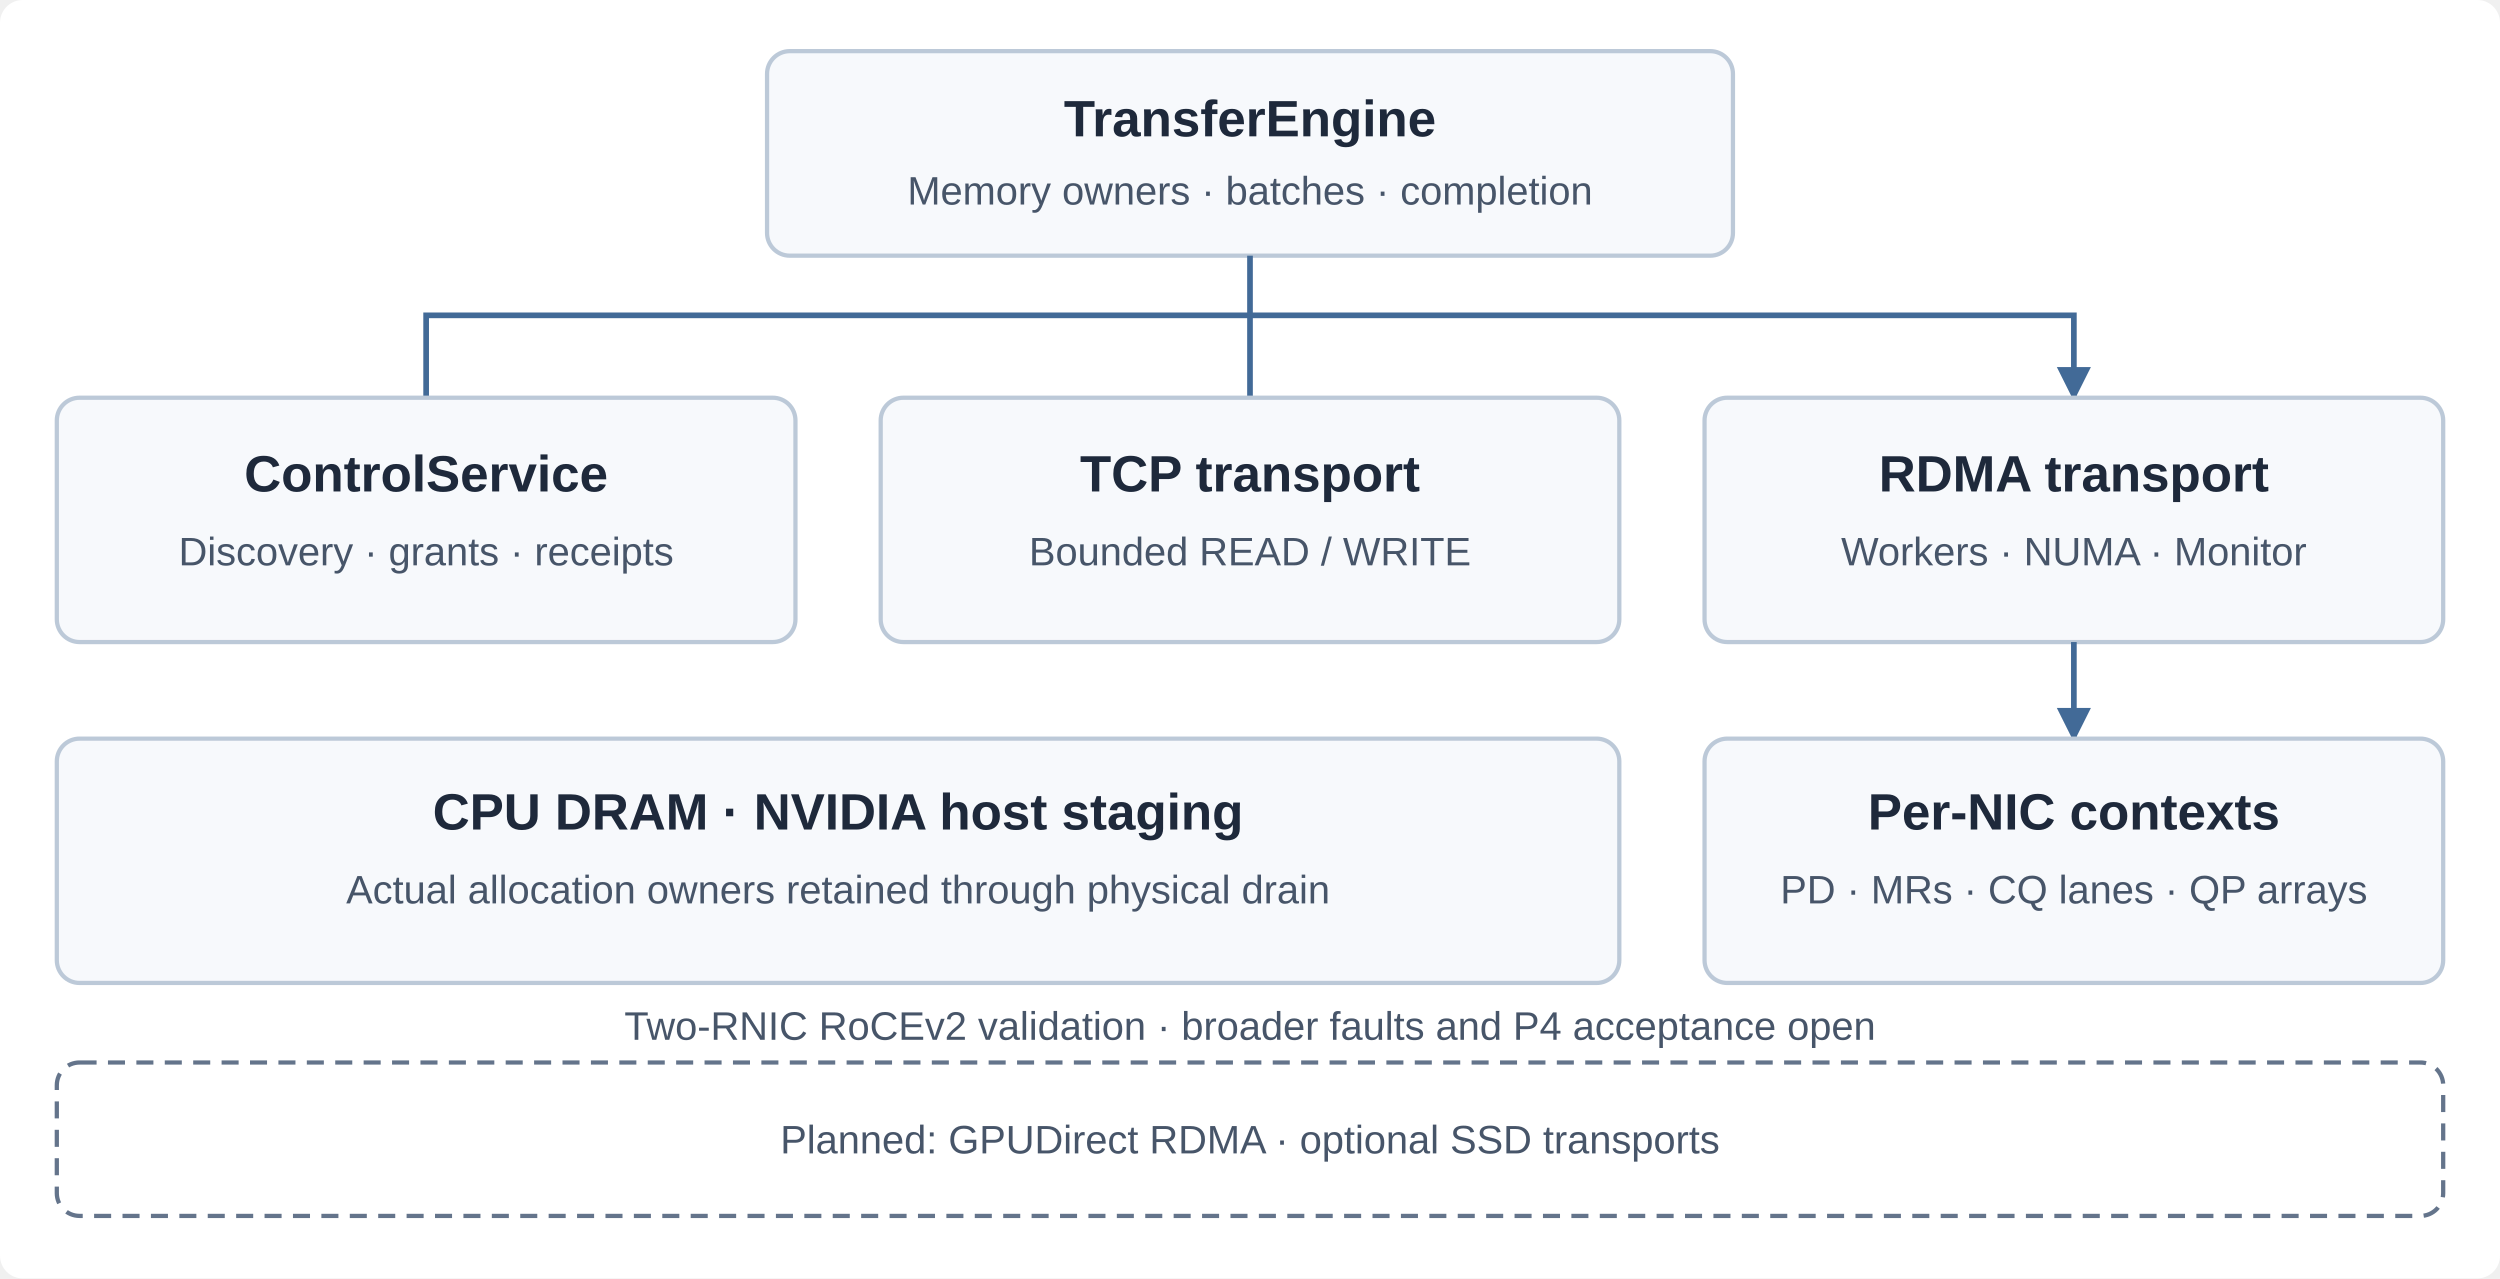
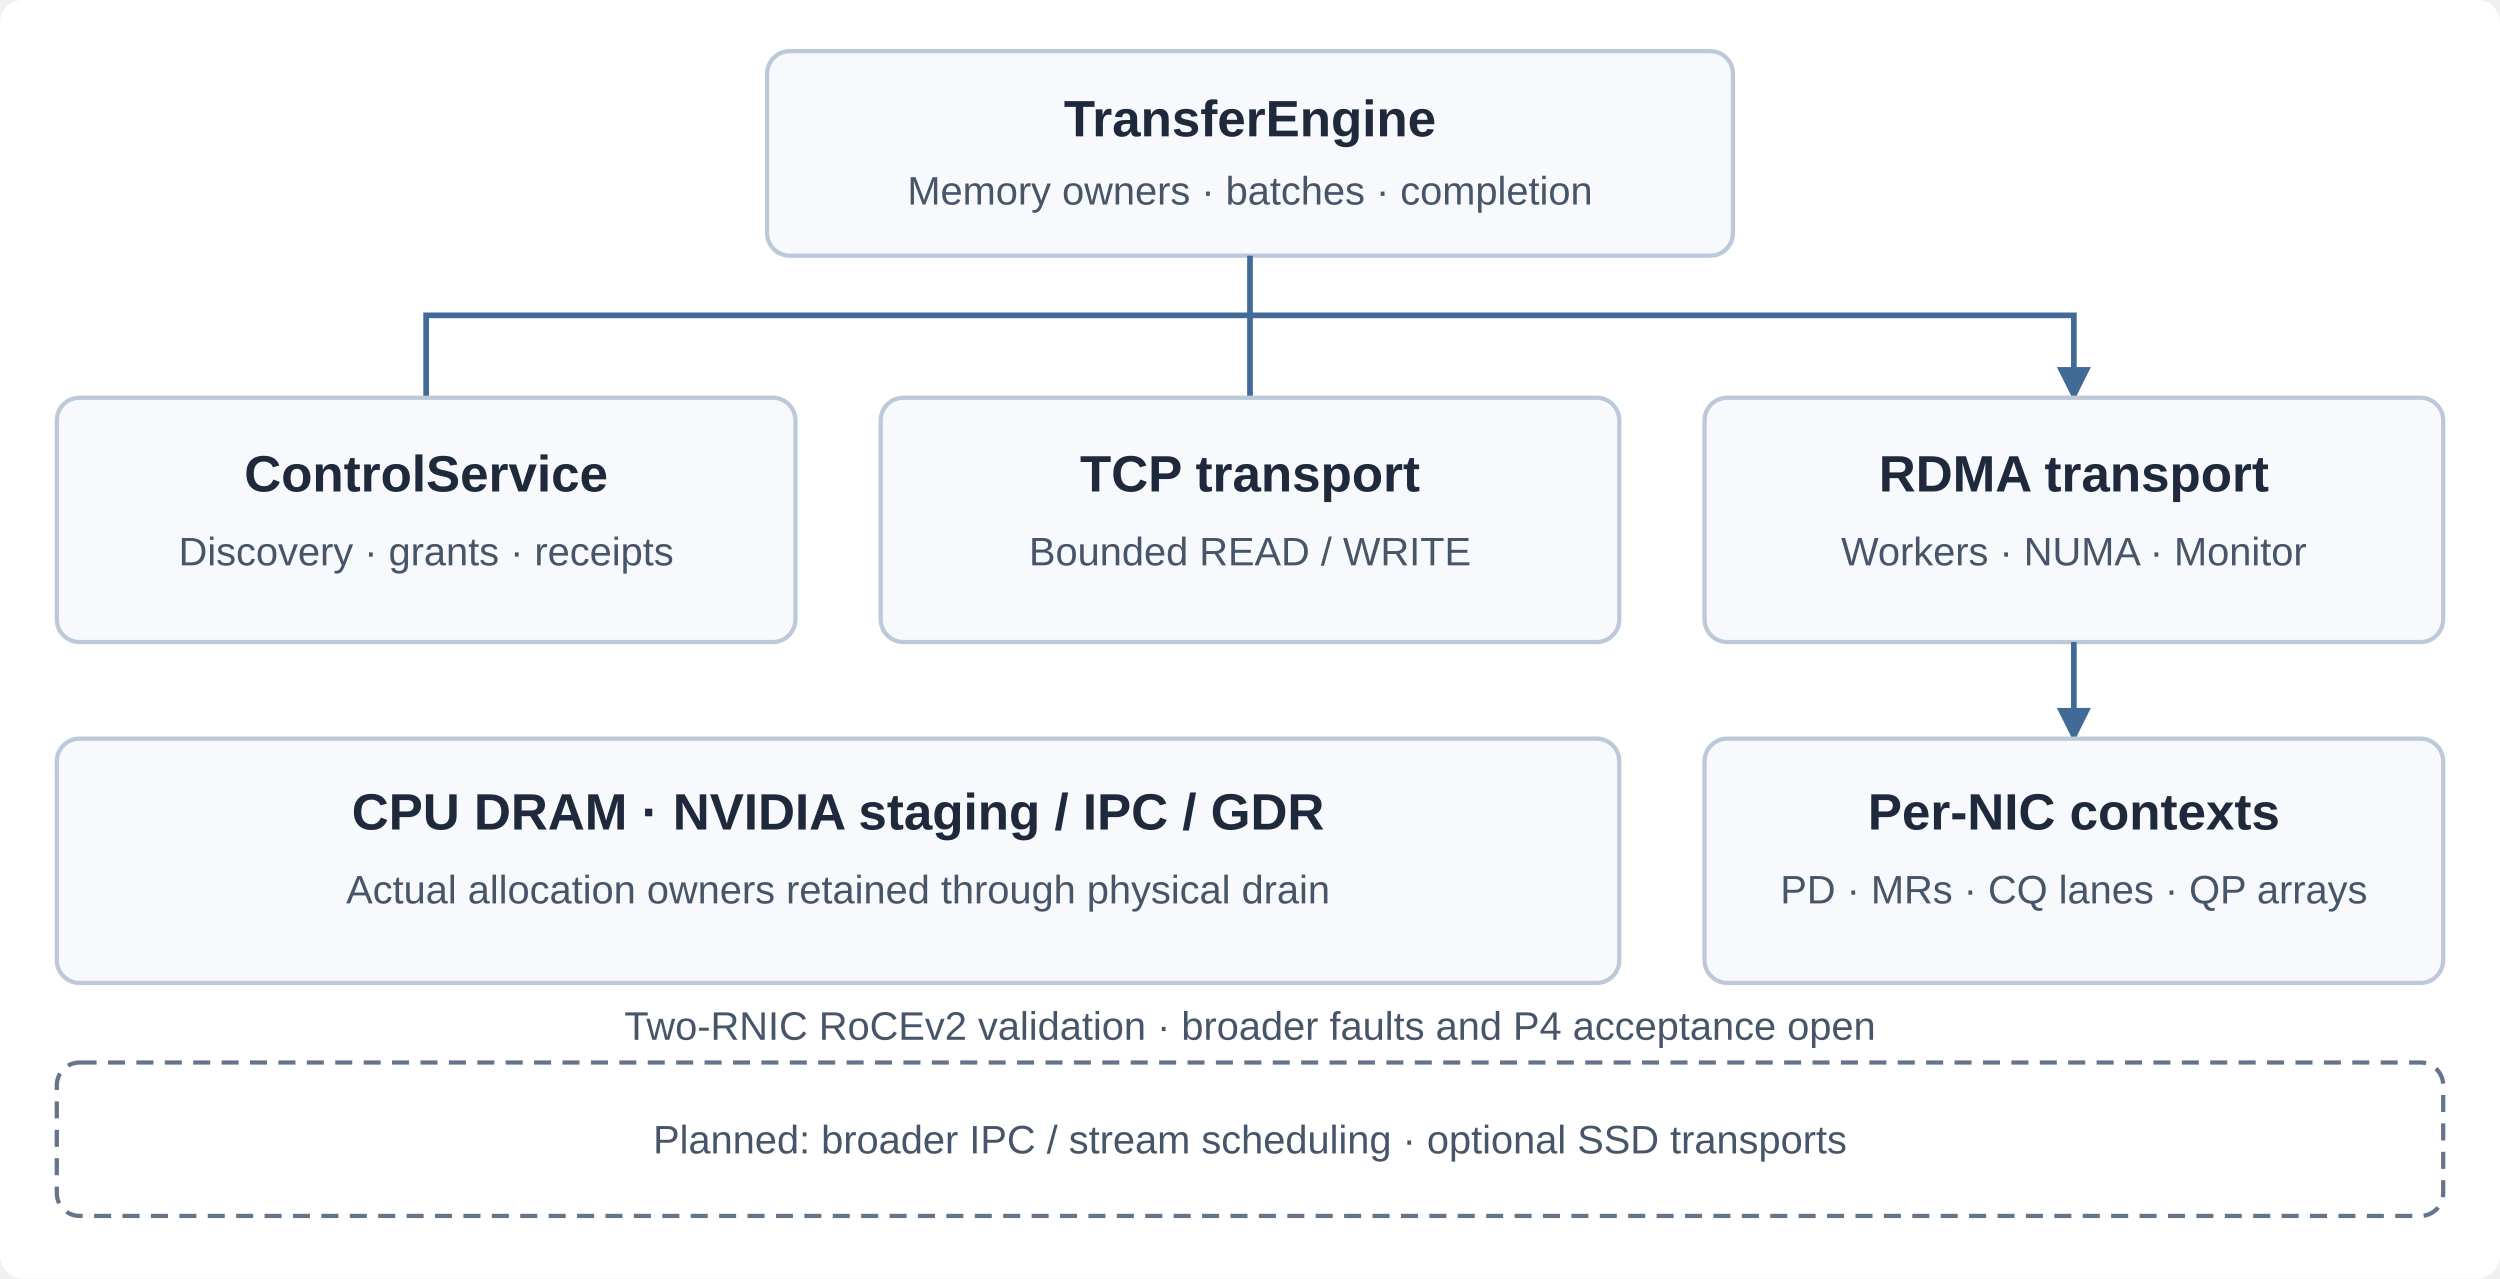
<svg xmlns="http://www.w3.org/2000/svg" viewBox="0 0 880 450" role="img" aria-labelledby="title desc">
  <style>
.canvas{fill:#fff}.box{fill:#f7f9fc;stroke:#bcc9d8;stroke-width:1.5;rx:8}.label{font:600 18px Arial,sans-serif;fill:#1e293b}.small{font:14px Arial,sans-serif;fill:#475569}.edge{fill:none;stroke:#426a97;stroke-width:2}.future{fill:none;stroke:#64748b;stroke-width:1.5;stroke-dasharray:6 4}
@media(prefers-color-scheme:dark){.canvas{fill:#14181e}.box{fill:#202735;stroke:#627289}.label{fill:#e2e8f0}.small{fill:#b9c5d6}.edge{stroke:#91b7df}.future{stroke:#a6b3c6}}
</style>
  <rect class="canvas" width="880" height="450" rx="8" />
  <defs>
    <marker id="arrow" viewBox="0 0 10 10" refX="9" refY="5" markerWidth="6" markerHeight="6" orient="auto-start-reverse">
      <path d="M0 0 10 5 0 10Z" fill="#426a97" />
    </marker>
  </defs>
  <rect class="box" x="270" y="18" width="340" height="72" />
  <text class="label" x="440" y="48" text-anchor="middle">TransferEngine</text>
  <text class="small" x="440" y="72" text-anchor="middle">Memory owners · batches · completion</text>
  <path class="edge" d="M440 90V111H150V140M440 111V140M440 111H730V140" marker-end="url(#arrow)" />
  <rect class="box" x="20" y="140" width="260" height="86" />
  <text class="label" x="150" y="173" text-anchor="middle">ControlService</text>
  <text class="small" x="150" y="199" text-anchor="middle">Discovery · grants · receipts</text>
  <rect class="box" x="310" y="140" width="260" height="86" />
  <text class="label" x="440" y="173" text-anchor="middle">TCP transport</text>
  <text class="small" x="440" y="199" text-anchor="middle">Bounded READ / WRITE</text>
  <rect class="box" x="600" y="140" width="260" height="86" />
  <text class="label" x="730" y="173" text-anchor="middle">RDMA transport</text>
  <text class="small" x="730" y="199" text-anchor="middle">Workers · NUMA · Monitor</text>
  <path class="edge" d="M730 226V260" marker-end="url(#arrow)" />
  <rect class="box" x="600" y="260" width="260" height="86" />
  <text class="label" x="730" y="292" text-anchor="middle">Per-NIC contexts</text>
  <text class="small" x="730" y="318" text-anchor="middle">PD · MRs · CQ lanes · QP arrays</text>
  <rect class="box" x="20" y="260" width="550" height="86" />
-   <text class="label" x="295" y="292" text-anchor="middle">CPU DRAM · NVIDIA host staging</text>
+   <text class="label" x="295" y="292" text-anchor="middle">CPU DRAM · NVIDIA staging / IPC / GDR</text>
  <text class="small" x="295" y="318" text-anchor="middle">Actual allocation owners retained through physical drain</text>
  <rect class="future" x="20" y="374" width="840" height="54" rx="8" />
  <text class="small" x="440" y="366" text-anchor="middle">Two-RNIC RoCEv2 validation · broader faults and P4 acceptance open</text>
-   <text class="small" x="440" y="406" text-anchor="middle">Planned: GPUDirect RDMA · optional SSD transports</text>
+   <text class="small" x="440" y="406" text-anchor="middle">Planned: broader IPC / stream scheduling · optional SSD transports</text>
</svg>
